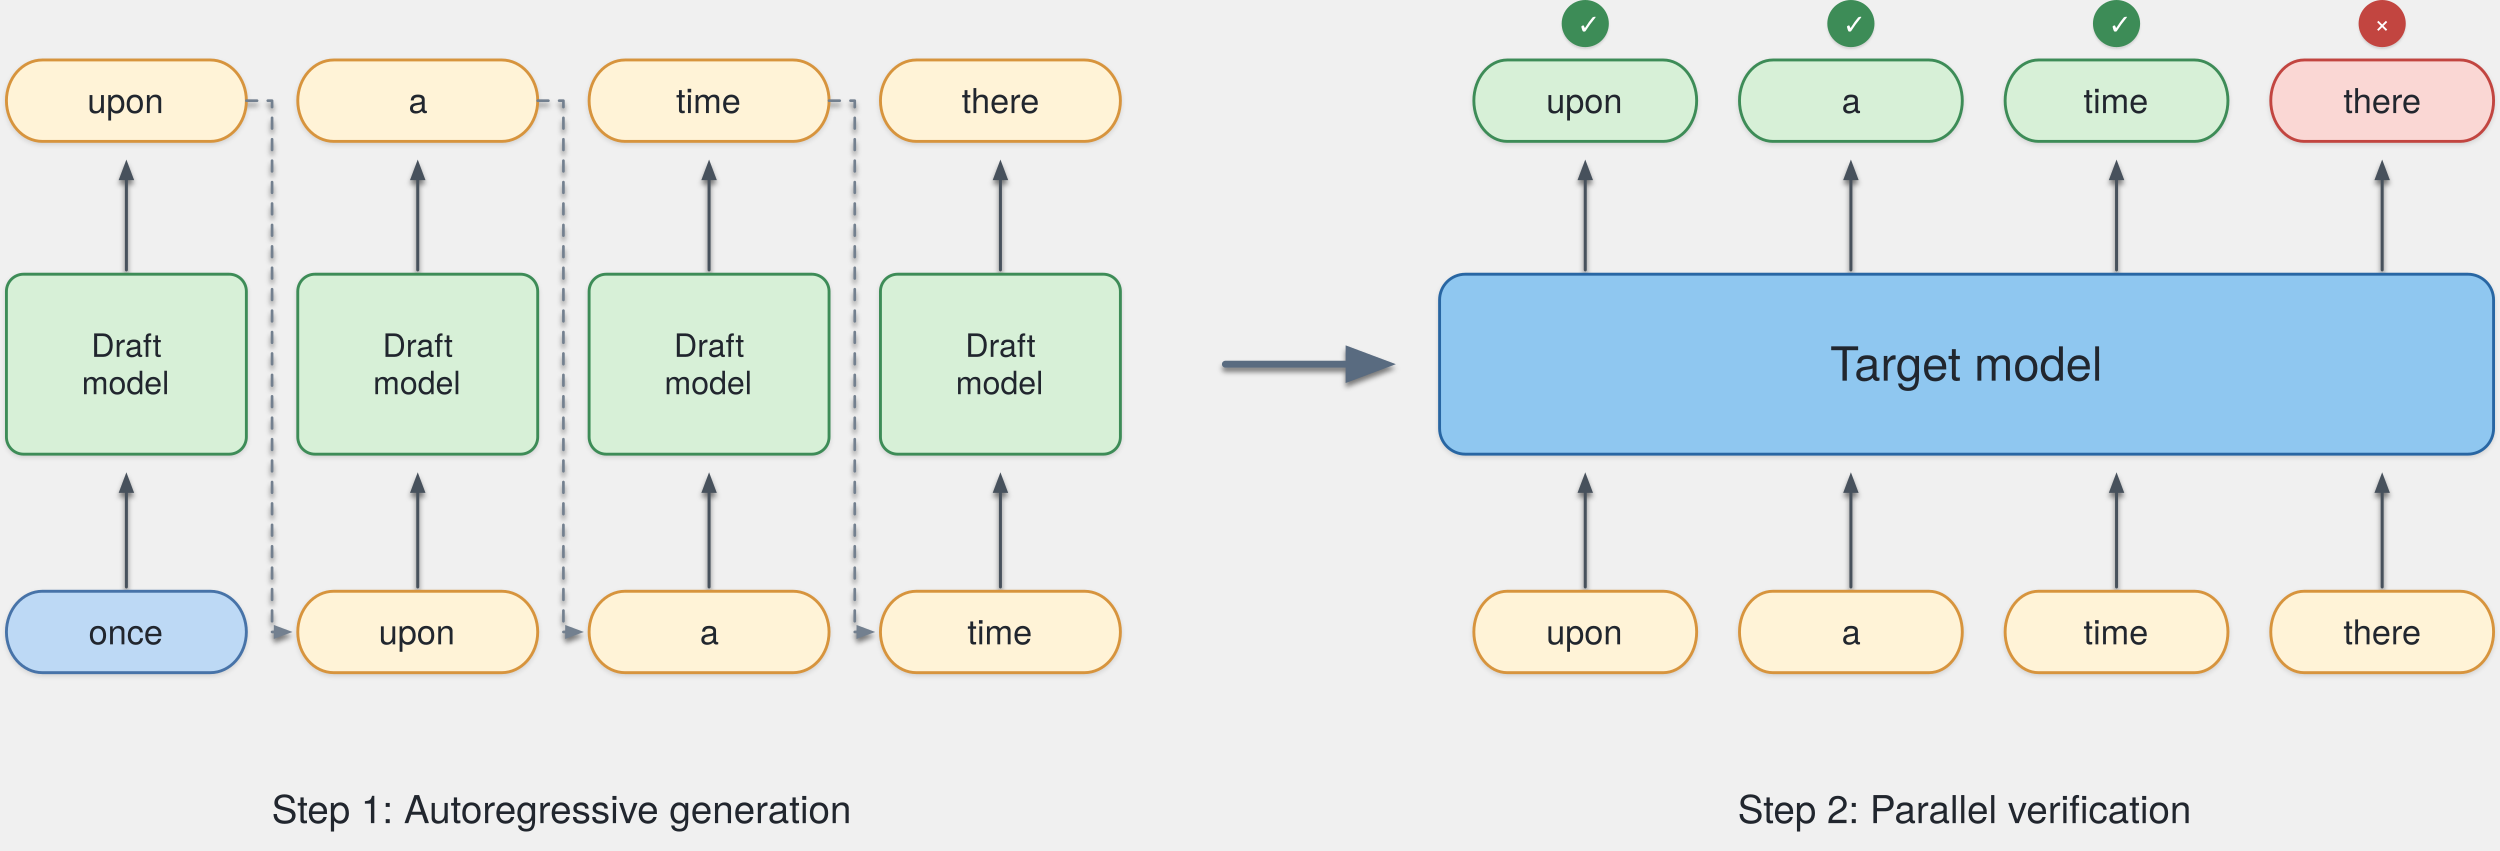
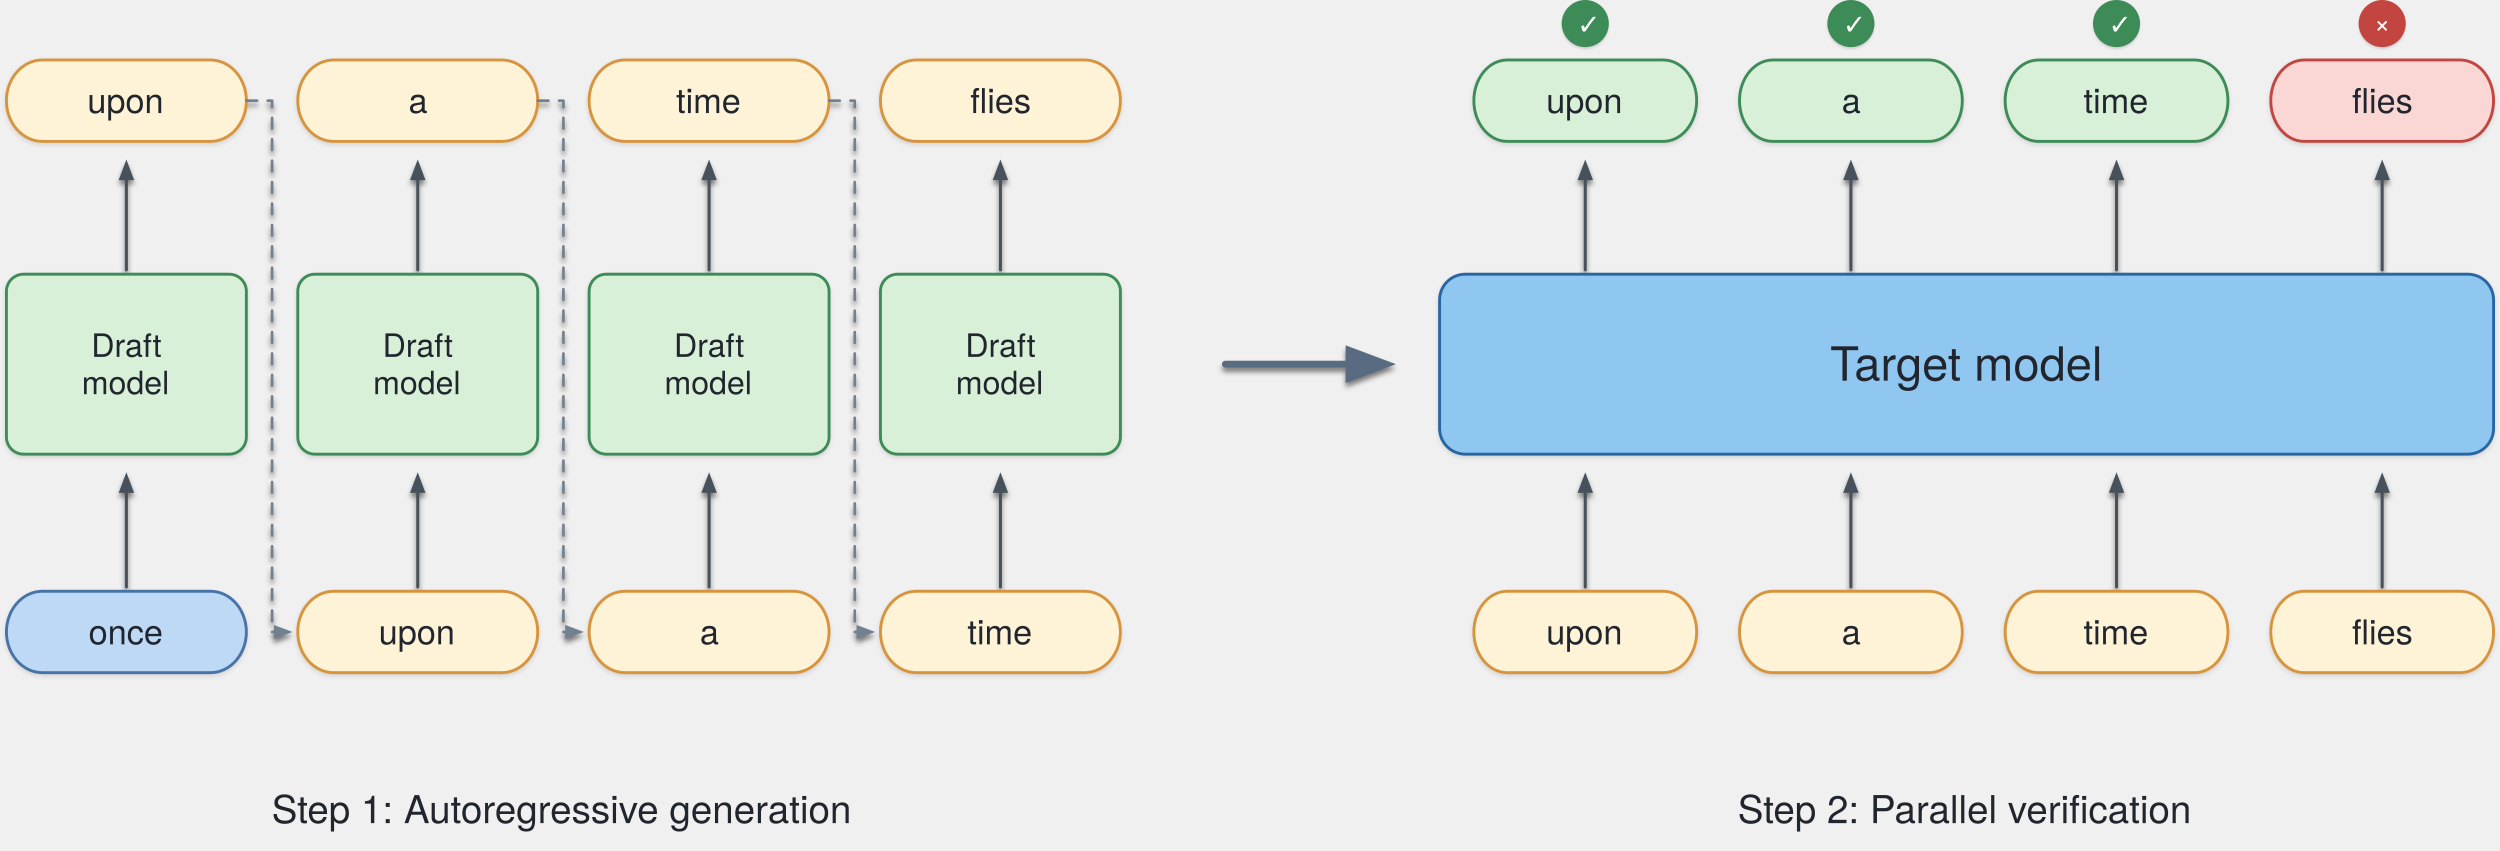
<svg xmlns="http://www.w3.org/2000/svg" version="1.1" viewBox="36 28 1167 397" width="1167" height="397">
  <defs>
    <filter id="Shadow" filterUnits="userSpaceOnUse" x="-80.7" y="-11.7">
      <feGaussianBlur in="SourceAlpha" result="blur" stdDeviation="1.308" />
      <feOffset in="blur" result="offset" dx="0" dy="2" />
      <feFlood flood-color="black" flood-opacity=".5" result="flood" />
      <feComposite in="flood" in2="offset" operator="in" />
    </filter>
    <marker orient="auto" overflow="visible" markerUnits="strokeWidth" id="FilledArrow_Marker" stroke-linejoin="miter" stroke-miterlimit="10" viewBox="-1 -4 8 8" markerWidth="8" markerHeight="8" color="#596b80">
      <g>
        <path d="M 5.4 0 L 0 -2.025 L 0 2.025 Z" fill="currentColor" stroke="currentColor" stroke-width="1" />
      </g>
    </marker>
    <filter id="Shadow_2" filterUnits="userSpaceOnUse" x="-80.7" y="-11.7">
      <feGaussianBlur in="SourceAlpha" result="blur" stdDeviation="1.308" />
      <feOffset in="blur" result="offset" dx="0" dy="2" />
      <feFlood flood-color="black" flood-opacity="0" result="flood" />
      <feComposite in="flood" in2="offset" operator="in" />
    </filter>
    <marker orient="auto" overflow="visible" markerUnits="strokeWidth" id="FilledArrow_Marker_2" stroke-linejoin="miter" stroke-miterlimit="10" viewBox="-1 -3 7 6" markerWidth="7" markerHeight="6" color="#47515c">
      <g>
        <path d="M 4.937 0 L 0 -1.851 L 0 1.851 Z" fill="currentColor" stroke="currentColor" stroke-width="1" />
      </g>
    </marker>
    <filter id="Shadow_3" filterUnits="userSpaceOnUse" x="-80.7" y="-11.7">
      <feGaussianBlur in="SourceAlpha" result="blur" stdDeviation=".654" />
      <feOffset in="blur" result="offset" dx="0" dy="1" />
      <feFlood flood-color="black" flood-opacity=".12" result="flood" />
      <feComposite in="flood" in2="offset" operator="in" />
    </filter>
    <filter id="Shadow_4" filterUnits="userSpaceOnUse" x="-80.7" y="-11.7">
      <feGaussianBlur in="SourceAlpha" result="blur" stdDeviation="1.09" />
      <feOffset in="blur" result="offset" dx="0" dy="1" />
      <feFlood flood-color="black" flood-opacity=".12" result="flood" />
      <feComposite in="flood" in2="offset" operator="in" />
    </filter>
    <marker orient="auto" overflow="visible" markerUnits="strokeWidth" id="FilledArrow_Marker_3" stroke-linejoin="miter" stroke-miterlimit="10" viewBox="-1 -3 8 6" markerWidth="8" markerHeight="6" color="#73808f">
      <g>
        <path d="M 5.04 0 L 0 -1.89 L 0 1.89 Z" fill="currentColor" stroke="currentColor" stroke-width="1" />
      </g>
    </marker>
  </defs>
  <g id="Canvas_2" stroke="none" fill-opacity="1" stroke-opacity="1" stroke-dasharray="none" fill="none">
    <g id="Canvas_2_Layer_1">
      <g id="Line_36_shadow" filter="url(#Shadow)">
        <line x1="608" y1="198" x2="665.74" y2="198" marker-end="url(#FilledArrow_Marker)" stroke="#596b80" stroke-linecap="round" stroke-linejoin="round" stroke-width="3.2" />
      </g>
      <g id="Graphic_60_shadow" filter="url(#Shadow_2)">
        <rect x="708" y="392" width="492" height="28" />
        <rect x="708" y="392" width="492" height="28" stroke="black" stroke-linecap="round" stroke-linejoin="round" stroke-width="0" />
      </g>
      <g id="Line_57_shadow" filter="url(#Shadow)">
        <line x1="1148" y1="154" x2="1148" y2="111.372" marker-end="url(#FilledArrow_Marker_2)" stroke="#47515c" stroke-linecap="round" stroke-linejoin="round" stroke-width="1.4" />
      </g>
      <g id="Line_56_shadow" filter="url(#Shadow)">
        <line x1="1148" y1="302" x2="1148" y2="257.372" marker-end="url(#FilledArrow_Marker_2)" stroke="#47515c" stroke-linecap="round" stroke-linejoin="round" stroke-width="1.4" />
      </g>
      <g id="Graphic_55_shadow" filter="url(#Shadow_3)">
        <circle cx="1148" cy="39" r="11" fill="#c24540" />
        <circle cx="1148" cy="39" r="11" stroke="black" stroke-linecap="round" stroke-linejoin="round" stroke-width="0" />
      </g>
      <g id="Graphic_54_shadow" filter="url(#Shadow_4)">
        <path d="M 1111.6 56 L 1184.4 56 C 1193.011 56 1200 64.512 1200 75 C 1200 85.488 1193.011 94 1184.4 94 L 1111.6 94 C 1102.989 94 1096 85.488 1096 75 C 1096 64.512 1102.989 56 1111.6 56 Z" fill="#fad7d4" />
        <path d="M 1111.6 56 L 1184.4 56 C 1193.011 56 1200 64.512 1200 75 C 1200 85.488 1193.011 94 1184.4 94 L 1111.6 94 C 1102.989 94 1096 85.488 1096 75 C 1096 64.512 1102.989 56 1111.6 56 Z" stroke="#c24540" stroke-linecap="round" stroke-linejoin="round" stroke-width="1.35" />
      </g>
      <g id="Graphic_53_shadow" filter="url(#Shadow_4)">
        <path d="M 1111.6 304 L 1184.4 304 C 1193.011 304 1200 312.512 1200 323 C 1200 333.488 1193.011 342 1184.4 342 L 1111.6 342 C 1102.989 342 1096 333.488 1096 323 C 1096 312.512 1102.989 304 1111.6 304 Z" fill="#fff3d7" />
        <path d="M 1111.6 304 L 1184.4 304 C 1193.011 304 1200 312.512 1200 323 C 1200 333.488 1193.011 342 1184.4 342 L 1111.6 342 C 1102.989 342 1096 333.488 1096 323 C 1096 312.512 1102.989 304 1111.6 304 Z" stroke="#d7943d" stroke-linecap="round" stroke-linejoin="round" stroke-width="1.35" />
      </g>
      <g id="Line_52_shadow" filter="url(#Shadow)">
        <line x1="1024" y1="154" x2="1024" y2="111.372" marker-end="url(#FilledArrow_Marker_2)" stroke="#47515c" stroke-linecap="round" stroke-linejoin="round" stroke-width="1.4" />
      </g>
      <g id="Line_51_shadow" filter="url(#Shadow)">
        <line x1="1024" y1="302" x2="1024" y2="257.372" marker-end="url(#FilledArrow_Marker_2)" stroke="#47515c" stroke-linecap="round" stroke-linejoin="round" stroke-width="1.4" />
      </g>
      <g id="Graphic_50_shadow" filter="url(#Shadow_3)">
        <circle cx="1024" cy="39" r="11" fill="#3d8c57" />
        <circle cx="1024" cy="39" r="11" stroke="black" stroke-linecap="round" stroke-linejoin="round" stroke-width="0" />
      </g>
      <g id="Graphic_49_shadow" filter="url(#Shadow_4)">
        <path d="M 987.6 56 L 1060.4 56 C 1069.011 56 1076 64.512 1076 75 C 1076 85.488 1069.011 94 1060.4 94 L 987.6 94 C 978.989 94 972 85.488 972 75 C 972 64.512 978.989 56 987.6 56 Z" fill="#d7f0d7" />
        <path d="M 987.6 56 L 1060.4 56 C 1069.011 56 1076 64.512 1076 75 C 1076 85.488 1069.011 94 1060.4 94 L 987.6 94 C 978.989 94 972 85.488 972 75 C 972 64.512 978.989 56 987.6 56 Z" stroke="#3d8c57" stroke-linecap="round" stroke-linejoin="round" stroke-width="1.35" />
      </g>
      <g id="Graphic_48_shadow" filter="url(#Shadow_4)">
        <path d="M 987.6 304 L 1060.4 304 C 1069.011 304 1076 312.512 1076 323 C 1076 333.488 1069.011 342 1060.4 342 L 987.6 342 C 978.989 342 972 333.488 972 323 C 972 312.512 978.989 304 987.6 304 Z" fill="#fff3d7" />
        <path d="M 987.6 304 L 1060.4 304 C 1069.011 304 1076 312.512 1076 323 C 1076 333.488 1069.011 342 1060.4 342 L 987.6 342 C 978.989 342 972 333.488 972 323 C 972 312.512 978.989 304 987.6 304 Z" stroke="#d7943d" stroke-linecap="round" stroke-linejoin="round" stroke-width="1.35" />
      </g>
      <g id="Line_47_shadow" filter="url(#Shadow)">
        <line x1="900" y1="154" x2="900" y2="111.372" marker-end="url(#FilledArrow_Marker_2)" stroke="#47515c" stroke-linecap="round" stroke-linejoin="round" stroke-width="1.4" />
      </g>
      <g id="Line_46_shadow" filter="url(#Shadow)">
        <line x1="900" y1="302" x2="900" y2="257.372" marker-end="url(#FilledArrow_Marker_2)" stroke="#47515c" stroke-linecap="round" stroke-linejoin="round" stroke-width="1.4" />
      </g>
      <g id="Graphic_45_shadow" filter="url(#Shadow_3)">
        <circle cx="900" cy="39" r="11" fill="#3d8c57" />
        <circle cx="900" cy="39" r="11" stroke="black" stroke-linecap="round" stroke-linejoin="round" stroke-width="0" />
      </g>
      <g id="Graphic_44_shadow" filter="url(#Shadow_4)">
        <path d="M 863.6 56 L 936.4 56 C 945.011 56 952 64.512 952 75 C 952 85.488 945.011 94 936.4 94 L 863.6 94 C 854.989 94 848 85.488 848 75 C 848 64.512 854.989 56 863.6 56 Z" fill="#d7f0d7" />
        <path d="M 863.6 56 L 936.4 56 C 945.011 56 952 64.512 952 75 C 952 85.488 945.011 94 936.4 94 L 863.6 94 C 854.989 94 848 85.488 848 75 C 848 64.512 854.989 56 863.6 56 Z" stroke="#3d8c57" stroke-linecap="round" stroke-linejoin="round" stroke-width="1.35" />
      </g>
      <g id="Graphic_43_shadow" filter="url(#Shadow_4)">
        <path d="M 863.6 304 L 936.4 304 C 945.011 304 952 312.512 952 323 C 952 333.488 945.011 342 936.4 342 L 863.6 342 C 854.989 342 848 333.488 848 323 C 848 312.512 854.989 304 863.6 304 Z" fill="#fff3d7" />
        <path d="M 863.6 304 L 936.4 304 C 945.011 304 952 312.512 952 323 C 952 333.488 945.011 342 936.4 342 L 863.6 342 C 854.989 342 848 333.488 848 323 C 848 312.512 854.989 304 863.6 304 Z" stroke="#d7943d" stroke-linecap="round" stroke-linejoin="round" stroke-width="1.35" />
      </g>
      <g id="Line_42_shadow" filter="url(#Shadow)">
        <line x1="776" y1="154" x2="776" y2="111.372" marker-end="url(#FilledArrow_Marker_2)" stroke="#47515c" stroke-linecap="round" stroke-linejoin="round" stroke-width="1.4" />
      </g>
      <g id="Line_41_shadow" filter="url(#Shadow)">
        <line x1="776" y1="302" x2="776" y2="257.372" marker-end="url(#FilledArrow_Marker_2)" stroke="#47515c" stroke-linecap="round" stroke-linejoin="round" stroke-width="1.4" />
      </g>
      <g id="Graphic_40_shadow" filter="url(#Shadow_3)">
        <circle cx="776" cy="39" r="11" fill="#3d8c57" />
        <circle cx="776" cy="39" r="11" stroke="black" stroke-linecap="round" stroke-linejoin="round" stroke-width="0" />
      </g>
      <g id="Graphic_39_shadow" filter="url(#Shadow_4)">
        <path d="M 739.6 56 L 812.4 56 C 821.011 56 828 64.512 828 75 C 828 85.488 821.011 94 812.4 94 L 739.6 94 C 730.989 94 724 85.488 724 75 C 724 64.512 730.989 56 739.6 56 Z" fill="#d7f0d7" />
        <path d="M 739.6 56 L 812.4 56 C 821.011 56 828 64.512 828 75 C 828 85.488 821.011 94 812.4 94 L 739.6 94 C 730.989 94 724 85.488 724 75 C 724 64.512 730.989 56 739.6 56 Z" stroke="#3d8c57" stroke-linecap="round" stroke-linejoin="round" stroke-width="1.35" />
      </g>
      <g id="Graphic_38_shadow" filter="url(#Shadow_4)">
        <path d="M 739.6 304 L 812.4 304 C 821.011 304 828 312.512 828 323 C 828 333.488 821.011 342 812.4 342 L 739.6 342 C 730.989 342 724 333.488 724 323 C 724 312.512 730.989 304 739.6 304 Z" fill="#fff3d7" />
        <path d="M 739.6 304 L 812.4 304 C 821.011 304 828 312.512 828 323 C 828 333.488 821.011 342 812.4 342 L 739.6 342 C 730.989 342 724 333.488 724 323 C 724 312.512 730.989 304 739.6 304 Z" stroke="#d7943d" stroke-linecap="round" stroke-linejoin="round" stroke-width="1.35" />
      </g>
      <g id="Graphic_37_shadow" filter="url(#Shadow_4)">
        <path d="M 720 156 L 1188 156 C 1194.627 156 1200 161.373 1200 168 L 1200 228 C 1200 234.627 1194.627 240 1188 240 L 720 240 C 713.373 240 708 234.627 708 228 L 708 168 C 708 161.373 713.373 156 720 156 Z" fill="#8fc7f0" />
        <path d="M 720 156 L 1188 156 C 1194.627 156 1200 161.373 1200 168 L 1200 228 C 1200 234.627 1194.627 240 1188 240 L 720 240 C 713.373 240 708 234.627 708 228 L 708 168 C 708 161.373 713.373 156 720 156 Z" stroke="#2866a3" stroke-linecap="round" stroke-linejoin="round" stroke-width="1.35" />
      </g>
      <g id="Graphic_66_shadow" filter="url(#Shadow_2)">
        <rect x="39" y="392" width="520" height="28" />
        <rect x="39" y="392" width="520" height="28" stroke="black" stroke-linecap="round" stroke-linejoin="round" stroke-width="0" />
      </g>
      <g id="Line_67_shadow" filter="url(#Shadow)">
        <line x1="503" y1="154" x2="503" y2="111.372" marker-end="url(#FilledArrow_Marker_2)" stroke="#47515c" stroke-linecap="round" stroke-linejoin="round" stroke-width="1.4" />
      </g>
      <g id="Line_68_shadow" filter="url(#Shadow)">
        <line x1="503" y1="302" x2="503" y2="257.372" marker-end="url(#FilledArrow_Marker_2)" stroke="#47515c" stroke-linecap="round" stroke-linejoin="round" stroke-width="1.4" />
      </g>
      <g id="Graphic_69_shadow" filter="url(#Shadow_4)">
        <path d="M 463.8 304 L 542.2 304 C 551.474 304 559 312.512 559 323 C 559 333.488 551.474 342 542.2 342 L 463.8 342 C 454.526 342 447 333.488 447 323 C 447 312.512 454.526 304 463.8 304 Z" fill="#fff3d7" />
        <path d="M 463.8 304 L 542.2 304 C 551.474 304 559 312.512 559 323 C 559 333.488 551.474 342 542.2 342 L 463.8 342 C 454.526 342 447 333.488 447 323 C 447 312.512 454.526 304 463.8 304 Z" stroke="#d7943d" stroke-linecap="round" stroke-linejoin="round" stroke-width="1.35" />
      </g>
      <g id="Graphic_70_shadow" filter="url(#Shadow_4)">
        <path d="M 455 156 L 551 156 C 555.418 156 559 159.582 559 164 L 559 232 C 559 236.418 555.418 240 551 240 L 455 240 C 450.582 240 447 236.418 447 232 L 447 164 C 447 159.582 450.582 156 455 156 Z" fill="#d7f0d7" />
        <path d="M 455 156 L 551 156 C 555.418 156 559 159.582 559 164 L 559 232 C 559 236.418 555.418 240 551 240 L 455 240 C 450.582 240 447 236.418 447 232 L 447 164 C 447 159.582 450.582 156 455 156 Z" stroke="#3d8c57" stroke-linecap="round" stroke-linejoin="round" stroke-width="1.35" />
      </g>
      <g id="Graphic_71_shadow" filter="url(#Shadow_4)">
        <path d="M 463.8 56 L 542.2 56 C 551.474 56 559 64.512 559 75 C 559 85.488 551.474 94 542.2 94 L 463.8 94 C 454.526 94 447 85.488 447 75 C 447 64.512 454.526 56 463.8 56 Z" fill="#fff3d7" />
        <path d="M 463.8 56 L 542.2 56 C 551.474 56 559 64.512 559 75 C 559 85.488 551.474 94 542.2 94 L 463.8 94 C 454.526 94 447 85.488 447 75 C 447 64.512 454.526 56 463.8 56 Z" stroke="#d7943d" stroke-linecap="round" stroke-linejoin="round" stroke-width="1.35" />
      </g>
      <g id="Line_72_shadow" filter="url(#Shadow)">
        <path d="M 423 75 L 435 75 L 435 323 L 436.45 323" marker-end="url(#FilledArrow_Marker_3)" stroke="#73808f" stroke-linecap="round" stroke-linejoin="round" stroke-dasharray="5.0,5.0" stroke-width="1.25" />
      </g>
      <g id="Line_73_shadow" filter="url(#Shadow)">
        <line x1="367" y1="154" x2="367" y2="111.372" marker-end="url(#FilledArrow_Marker_2)" stroke="#47515c" stroke-linecap="round" stroke-linejoin="round" stroke-width="1.4" />
      </g>
      <g id="Line_74_shadow" filter="url(#Shadow)">
        <line x1="367" y1="302" x2="367" y2="257.372" marker-end="url(#FilledArrow_Marker_2)" stroke="#47515c" stroke-linecap="round" stroke-linejoin="round" stroke-width="1.4" />
      </g>
      <g id="Graphic_75_shadow" filter="url(#Shadow_4)">
        <path d="M 327.8 304 L 406.2 304 C 415.474 304 423 312.512 423 323 C 423 333.488 415.474 342 406.2 342 L 327.8 342 C 318.526 342 311 333.488 311 323 C 311 312.512 318.526 304 327.8 304 Z" fill="#fff3d7" />
        <path d="M 327.8 304 L 406.2 304 C 415.474 304 423 312.512 423 323 C 423 333.488 415.474 342 406.2 342 L 327.8 342 C 318.526 342 311 333.488 311 323 C 311 312.512 318.526 304 327.8 304 Z" stroke="#d7943d" stroke-linecap="round" stroke-linejoin="round" stroke-width="1.35" />
      </g>
      <g id="Graphic_76_shadow" filter="url(#Shadow_4)">
        <path d="M 319 156 L 415 156 C 419.418 156 423 159.582 423 164 L 423 232 C 423 236.418 419.418 240 415 240 L 319 240 C 314.582 240 311 236.418 311 232 L 311 164 C 311 159.582 314.582 156 319 156 Z" fill="#d7f0d7" />
        <path d="M 319 156 L 415 156 C 419.418 156 423 159.582 423 164 L 423 232 C 423 236.418 419.418 240 415 240 L 319 240 C 314.582 240 311 236.418 311 232 L 311 164 C 311 159.582 314.582 156 319 156 Z" stroke="#3d8c57" stroke-linecap="round" stroke-linejoin="round" stroke-width="1.35" />
      </g>
      <g id="Graphic_77_shadow" filter="url(#Shadow_4)">
        <path d="M 327.8 56 L 406.2 56 C 415.474 56 423 64.512 423 75 C 423 85.488 415.474 94 406.2 94 L 327.8 94 C 318.526 94 311 85.488 311 75 C 311 64.512 318.526 56 327.8 56 Z" fill="#fff3d7" />
        <path d="M 327.8 56 L 406.2 56 C 415.474 56 423 64.512 423 75 C 423 85.488 415.474 94 406.2 94 L 327.8 94 C 318.526 94 311 85.488 311 75 C 311 64.512 318.526 56 327.8 56 Z" stroke="#d7943d" stroke-linecap="round" stroke-linejoin="round" stroke-width="1.35" />
      </g>
      <g id="Line_78_shadow" filter="url(#Shadow)">
        <path d="M 287 75 L 299 75 L 299 323 L 300.45 323" marker-end="url(#FilledArrow_Marker_3)" stroke="#73808f" stroke-linecap="round" stroke-linejoin="round" stroke-dasharray="5.0,5.0" stroke-width="1.25" />
      </g>
      <g id="Line_79_shadow" filter="url(#Shadow)">
        <line x1="231" y1="154" x2="231" y2="111.372" marker-end="url(#FilledArrow_Marker_2)" stroke="#47515c" stroke-linecap="round" stroke-linejoin="round" stroke-width="1.4" />
      </g>
      <g id="Line_80_shadow" filter="url(#Shadow)">
        <line x1="231" y1="302" x2="231" y2="257.372" marker-end="url(#FilledArrow_Marker_2)" stroke="#47515c" stroke-linecap="round" stroke-linejoin="round" stroke-width="1.4" />
      </g>
      <g id="Graphic_81_shadow" filter="url(#Shadow_4)">
        <path d="M 191.8 304 L 270.2 304 C 279.474 304 287 312.512 287 323 C 287 333.488 279.474 342 270.2 342 L 191.8 342 C 182.526 342 175 333.488 175 323 C 175 312.512 182.526 304 191.8 304 Z" fill="#fff3d7" />
        <path d="M 191.8 304 L 270.2 304 C 279.474 304 287 312.512 287 323 C 287 333.488 279.474 342 270.2 342 L 191.8 342 C 182.526 342 175 333.488 175 323 C 175 312.512 182.526 304 191.8 304 Z" stroke="#d7943d" stroke-linecap="round" stroke-linejoin="round" stroke-width="1.35" />
      </g>
      <g id="Graphic_82_shadow" filter="url(#Shadow_4)">
        <path d="M 183 156 L 279 156 C 283.418 156 287 159.582 287 164 L 287 232 C 287 236.418 283.418 240 279 240 L 183 240 C 178.582 240 175 236.418 175 232 L 175 164 C 175 159.582 178.582 156 183 156 Z" fill="#d7f0d7" />
        <path d="M 183 156 L 279 156 C 283.418 156 287 159.582 287 164 L 287 232 C 287 236.418 283.418 240 279 240 L 183 240 C 178.582 240 175 236.418 175 232 L 175 164 C 175 159.582 178.582 156 183 156 Z" stroke="#3d8c57" stroke-linecap="round" stroke-linejoin="round" stroke-width="1.35" />
      </g>
      <g id="Graphic_83_shadow" filter="url(#Shadow_4)">
        <path d="M 191.8 56 L 270.2 56 C 279.474 56 287 64.512 287 75 C 287 85.488 279.474 94 270.2 94 L 191.8 94 C 182.526 94 175 85.488 175 75 C 175 64.512 182.526 56 191.8 56 Z" fill="#fff3d7" />
        <path d="M 191.8 56 L 270.2 56 C 279.474 56 287 64.512 287 75 C 287 85.488 279.474 94 270.2 94 L 191.8 94 C 182.526 94 175 85.488 175 75 C 175 64.512 182.526 56 191.8 56 Z" stroke="#d7943d" stroke-linecap="round" stroke-linejoin="round" stroke-width="1.35" />
      </g>
      <g id="Line_84_shadow" filter="url(#Shadow)">
        <path d="M 151 75 L 163 75 L 163 323 L 164.45 323" marker-end="url(#FilledArrow_Marker_3)" stroke="#73808f" stroke-linecap="round" stroke-linejoin="round" stroke-dasharray="5.0,5.0" stroke-width="1.25" />
      </g>
      <g id="Line_85_shadow" filter="url(#Shadow)">
        <line x1="95" y1="154" x2="95" y2="111.372" marker-end="url(#FilledArrow_Marker_2)" stroke="#47515c" stroke-linecap="round" stroke-linejoin="round" stroke-width="1.4" />
      </g>
      <g id="Line_86_shadow" filter="url(#Shadow)">
        <line x1="95" y1="302" x2="95" y2="257.372" marker-end="url(#FilledArrow_Marker_2)" stroke="#47515c" stroke-linecap="round" stroke-linejoin="round" stroke-width="1.4" />
      </g>
      <g id="Graphic_87_shadow" filter="url(#Shadow_4)">
        <path d="M 55.8 304 L 134.2 304 C 143.474 304 151 312.512 151 323 C 151 333.488 143.474 342 134.2 342 L 55.8 342 C 46.526 342 39 333.488 39 323 C 39 312.512 46.526 304 55.8 304 Z" fill="#bdd9f5" />
        <path d="M 55.8 304 L 134.2 304 C 143.474 304 151 312.512 151 323 C 151 333.488 143.474 342 134.2 342 L 55.8 342 C 46.526 342 39 333.488 39 323 C 39 312.512 46.526 304 55.8 304 Z" stroke="#4773a8" stroke-linecap="round" stroke-linejoin="round" stroke-width="1.35" />
      </g>
      <g id="Graphic_88_shadow" filter="url(#Shadow_4)">
        <path d="M 47 156 L 143 156 C 147.418 156 151 159.582 151 164 L 151 232 C 151 236.418 147.418 240 143 240 L 47 240 C 42.582 240 39 236.418 39 232 L 39 164 C 39 159.582 42.582 156 47 156 Z" fill="#d7f0d7" />
        <path d="M 47 156 L 143 156 C 147.418 156 151 159.582 151 164 L 151 232 C 151 236.418 147.418 240 143 240 L 47 240 C 42.582 240 39 236.418 39 232 L 39 164 C 39 159.582 42.582 156 47 156 Z" stroke="#3d8c57" stroke-linecap="round" stroke-linejoin="round" stroke-width="1.35" />
      </g>
      <g id="Graphic_89_shadow" filter="url(#Shadow_4)">
        <path d="M 55.8 56 L 134.2 56 C 143.474 56 151 64.512 151 75 C 151 85.488 143.474 94 134.2 94 L 55.8 94 C 46.526 94 39 85.488 39 75 C 39 64.512 46.526 56 55.8 56 Z" fill="#fff3d7" />
        <path d="M 55.8 56 L 134.2 56 C 143.474 56 151 64.512 151 75 C 151 85.488 143.474 94 134.2 94 L 55.8 94 C 46.526 94 39 85.488 39 75 C 39 64.512 46.526 56 55.8 56 Z" stroke="#d7943d" stroke-linecap="round" stroke-linejoin="round" stroke-width="1.35" />
      </g>
      <g id="Line_36">
        <line x1="608" y1="198" x2="665.74" y2="198" marker-end="url(#FilledArrow_Marker)" stroke="#596b80" stroke-linecap="round" stroke-linejoin="round" stroke-width="3.2" />
      </g>
      <g id="Group_63">
        <g id="Graphic_37">
          <path d="M 720 156 L 1188 156 C 1194.627 156 1200 161.373 1200 168 L 1200 228 C 1200 234.627 1194.627 240 1188 240 L 720 240 C 713.373 240 708 234.627 708 228 L 708 168 C 708 161.373 713.373 156 720 156 Z" fill="#8fc7f0" />
          <path d="M 720 156 L 1188 156 C 1194.627 156 1200 161.373 1200 168 L 1200 228 C 1200 234.627 1194.627 240 1188 240 L 720 240 C 713.373 240 708 234.627 708 228 L 708 168 C 708 161.373 713.373 156 720 156 Z" stroke="#2866a3" stroke-linecap="round" stroke-linejoin="round" stroke-width="1.35" />
          <text transform="translate(712 184.692)" fill="#21262e">
            <tspan font-family="Helvetica Neue" font-size="22" fill="#21262e" x="178.332" y="21" xml:space="preserve">Target model</tspan>
          </text>
        </g>
        <g id="Graphic_38">
          <path d="M 739.6 304 L 812.4 304 C 821.011 304 828 312.512 828 323 C 828 333.488 821.011 342 812.4 342 L 739.6 342 C 730.989 342 724 333.488 724 323 C 724 312.512 730.989 304 739.6 304 Z" fill="#fff3d7" />
          <path d="M 739.6 304 L 812.4 304 C 821.011 304 828 312.512 828 323 C 828 333.488 821.011 342 812.4 342 L 739.6 342 C 730.989 342 724 333.488 724 323 C 724 312.512 730.989 304 739.6 304 Z" stroke="#d7943d" stroke-linecap="round" stroke-linejoin="round" stroke-width="1.35" />
          <text transform="translate(738.4 313.776)" fill="#21262e">
            <tspan font-family="Helvetica Neue" font-size="16" fill="#21262e" x="19.368" y="15" xml:space="preserve">upon</tspan>
          </text>
        </g>
        <g id="Graphic_39">
          <path d="M 739.6 56 L 812.4 56 C 821.011 56 828 64.512 828 75 C 828 85.488 821.011 94 812.4 94 L 739.6 94 C 730.989 94 724 85.488 724 75 C 724 64.512 730.989 56 739.6 56 Z" fill="#d7f0d7" />
          <path d="M 739.6 56 L 812.4 56 C 821.011 56 828 64.512 828 75 C 828 85.488 821.011 94 812.4 94 L 739.6 94 C 730.989 94 724 85.488 724 75 C 724 64.512 730.989 56 739.6 56 Z" stroke="#3d8c57" stroke-linecap="round" stroke-linejoin="round" stroke-width="1.35" />
          <text transform="translate(738.4 65.776)" fill="#21262e">
            <tspan font-family="Helvetica Neue" font-size="16" fill="#21262e" x="19.368" y="15" xml:space="preserve">upon</tspan>
          </text>
        </g>
        <g id="Graphic_40">
          <circle cx="776" cy="39" r="11" fill="#3d8c57" />
          <circle cx="776" cy="39" r="11" stroke="black" stroke-linecap="round" stroke-linejoin="round" stroke-width="0" />
          <text transform="translate(772.2 31)" fill="white">
            <tspan font-family="Lucida Grande" font-size="13" fill="white" x="0" y="13" xml:space="preserve">✓</tspan>
          </text>
        </g>
        <g id="Line_41">
          <line x1="776" y1="302" x2="776" y2="257.372" marker-end="url(#FilledArrow_Marker_2)" stroke="#47515c" stroke-linecap="round" stroke-linejoin="round" stroke-width="1.4" />
        </g>
        <g id="Line_42">
          <line x1="776" y1="154" x2="776" y2="111.372" marker-end="url(#FilledArrow_Marker_2)" stroke="#47515c" stroke-linecap="round" stroke-linejoin="round" stroke-width="1.4" />
        </g>
        <g id="Graphic_43">
          <path d="M 863.6 304 L 936.4 304 C 945.011 304 952 312.512 952 323 C 952 333.488 945.011 342 936.4 342 L 863.6 342 C 854.989 342 848 333.488 848 323 C 848 312.512 854.989 304 863.6 304 Z" fill="#fff3d7" />
          <path d="M 863.6 304 L 936.4 304 C 945.011 304 952 312.512 952 323 C 952 333.488 945.011 342 936.4 342 L 863.6 342 C 854.989 342 848 333.488 848 323 C 848 312.512 854.989 304 863.6 304 Z" stroke="#d7943d" stroke-linecap="round" stroke-linejoin="round" stroke-width="1.35" />
          <text transform="translate(862.4 313.776)" fill="#21262e">
            <tspan font-family="Helvetica Neue" font-size="16" fill="#21262e" x="33.304" y="15" xml:space="preserve">a</tspan>
          </text>
        </g>
        <g id="Graphic_44">
          <path d="M 863.6 56 L 936.4 56 C 945.011 56 952 64.512 952 75 C 952 85.488 945.011 94 936.4 94 L 863.6 94 C 854.989 94 848 85.488 848 75 C 848 64.512 854.989 56 863.6 56 Z" fill="#d7f0d7" />
          <path d="M 863.6 56 L 936.4 56 C 945.011 56 952 64.512 952 75 C 952 85.488 945.011 94 936.4 94 L 863.6 94 C 854.989 94 848 85.488 848 75 C 848 64.512 854.989 56 863.6 56 Z" stroke="#3d8c57" stroke-linecap="round" stroke-linejoin="round" stroke-width="1.35" />
          <text transform="translate(862.4 65.776)" fill="#21262e">
            <tspan font-family="Helvetica Neue" font-size="16" fill="#21262e" x="33.304" y="15" xml:space="preserve">a</tspan>
          </text>
        </g>
        <g id="Graphic_45">
          <circle cx="900" cy="39" r="11" fill="#3d8c57" />
          <circle cx="900" cy="39" r="11" stroke="black" stroke-linecap="round" stroke-linejoin="round" stroke-width="0" />
          <text transform="translate(896.2 31)" fill="white">
            <tspan font-family="Lucida Grande" font-size="13" fill="white" x="0" y="13" xml:space="preserve">✓</tspan>
          </text>
        </g>
        <g id="Line_46">
          <line x1="900" y1="302" x2="900" y2="257.372" marker-end="url(#FilledArrow_Marker_2)" stroke="#47515c" stroke-linecap="round" stroke-linejoin="round" stroke-width="1.4" />
        </g>
        <g id="Line_47">
          <line x1="900" y1="154" x2="900" y2="111.372" marker-end="url(#FilledArrow_Marker_2)" stroke="#47515c" stroke-linecap="round" stroke-linejoin="round" stroke-width="1.4" />
        </g>
        <g id="Graphic_48">
          <path d="M 987.6 304 L 1060.4 304 C 1069.011 304 1076 312.512 1076 323 C 1076 333.488 1069.011 342 1060.4 342 L 987.6 342 C 978.989 342 972 333.488 972 323 C 972 312.512 978.989 304 987.6 304 Z" fill="#fff3d7" />
          <path d="M 987.6 304 L 1060.4 304 C 1069.011 304 1076 312.512 1076 323 C 1076 333.488 1069.011 342 1060.4 342 L 987.6 342 C 978.989 342 972 333.488 972 323 C 972 312.512 978.989 304 987.6 304 Z" stroke="#d7943d" stroke-linecap="round" stroke-linejoin="round" stroke-width="1.35" />
          <text transform="translate(986.4 313.776)" fill="#21262e">
            <tspan font-family="Helvetica Neue" font-size="16" fill="#21262e" x="22.184" y="15" xml:space="preserve">time</tspan>
          </text>
        </g>
        <g id="Graphic_49">
          <path d="M 987.6 56 L 1060.4 56 C 1069.011 56 1076 64.512 1076 75 C 1076 85.488 1069.011 94 1060.4 94 L 987.6 94 C 978.989 94 972 85.488 972 75 C 972 64.512 978.989 56 987.6 56 Z" fill="#d7f0d7" />
          <path d="M 987.6 56 L 1060.4 56 C 1069.011 56 1076 64.512 1076 75 C 1076 85.488 1069.011 94 1060.4 94 L 987.6 94 C 978.989 94 972 85.488 972 75 C 972 64.512 978.989 56 987.6 56 Z" stroke="#3d8c57" stroke-linecap="round" stroke-linejoin="round" stroke-width="1.35" />
          <text transform="translate(986.4 65.776)" fill="#21262e">
            <tspan font-family="Helvetica Neue" font-size="16" fill="#21262e" x="22.184" y="15" xml:space="preserve">time</tspan>
          </text>
        </g>
        <g id="Graphic_50">
          <circle cx="1024" cy="39" r="11" fill="#3d8c57" />
          <circle cx="1024" cy="39" r="11" stroke="black" stroke-linecap="round" stroke-linejoin="round" stroke-width="0" />
          <text transform="translate(1020.2 31)" fill="white">
            <tspan font-family="Lucida Grande" font-size="13" fill="white" x="0" y="13" xml:space="preserve">✓</tspan>
          </text>
        </g>
        <g id="Line_51">
          <line x1="1024" y1="302" x2="1024" y2="257.372" marker-end="url(#FilledArrow_Marker_2)" stroke="#47515c" stroke-linecap="round" stroke-linejoin="round" stroke-width="1.4" />
        </g>
        <g id="Line_52">
          <line x1="1024" y1="154" x2="1024" y2="111.372" marker-end="url(#FilledArrow_Marker_2)" stroke="#47515c" stroke-linecap="round" stroke-linejoin="round" stroke-width="1.4" />
        </g>
        <g id="Graphic_53">
          <path d="M 1111.6 304 L 1184.4 304 C 1193.011 304 1200 312.512 1200 323 C 1200 333.488 1193.011 342 1184.4 342 L 1111.6 342 C 1102.989 342 1096 333.488 1096 323 C 1096 312.512 1102.989 304 1111.6 304 Z" fill="#fff3d7" />
          <path d="M 1111.6 304 L 1184.4 304 C 1193.011 304 1200 312.512 1200 323 C 1200 333.488 1193.011 342 1184.4 342 L 1111.6 342 C 1102.989 342 1096 333.488 1096 323 C 1096 312.512 1102.989 304 1111.6 304 Z" stroke="#d7943d" stroke-linecap="round" stroke-linejoin="round" stroke-width="1.35" />
          <text transform="translate(1110.4 313.776)" fill="#21262e">
-             <tspan font-family="Helvetica Neue" font-size="16" fill="#21262e" x="19.52" y="15" xml:space="preserve">there</tspan>
+             <tspan font-family="Helvetica Neue" font-size="16" fill="#21262e" x="23.52" y="15" xml:space="preserve">flies</tspan>
          </text>
        </g>
        <g id="Graphic_54">
          <path d="M 1111.6 56 L 1184.4 56 C 1193.011 56 1200 64.512 1200 75 C 1200 85.488 1193.011 94 1184.4 94 L 1111.6 94 C 1102.989 94 1096 85.488 1096 75 C 1096 64.512 1102.989 56 1111.6 56 Z" fill="#fad7d4" />
          <path d="M 1111.6 56 L 1184.4 56 C 1193.011 56 1200 64.512 1200 75 C 1200 85.488 1193.011 94 1184.4 94 L 1111.6 94 C 1102.989 94 1096 85.488 1096 75 C 1096 64.512 1102.989 56 1111.6 56 Z" stroke="#c24540" stroke-linecap="round" stroke-linejoin="round" stroke-width="1.35" />
          <text transform="translate(1110.4 65.776)" fill="#21262e">
-             <tspan font-family="Helvetica Neue" font-size="16" fill="#21262e" x="19.52" y="15" xml:space="preserve">there</tspan>
+             <tspan font-family="Helvetica Neue" font-size="16" fill="#21262e" x="23.52" y="15" xml:space="preserve">flies</tspan>
          </text>
        </g>
        <g id="Graphic_55">
          <circle cx="1148" cy="39" r="11" fill="#c24540" />
          <circle cx="1148" cy="39" r="11" stroke="black" stroke-linecap="round" stroke-linejoin="round" stroke-width="0" />
          <text transform="translate(1144.2 31.318)" fill="white">
            <tspan font-family="Helvetica Neue" font-size="13" fill="white" x="0" y="12" xml:space="preserve">×</tspan>
          </text>
        </g>
        <g id="Line_56">
          <line x1="1148" y1="302" x2="1148" y2="257.372" marker-end="url(#FilledArrow_Marker_2)" stroke="#47515c" stroke-linecap="round" stroke-linejoin="round" stroke-width="1.4" />
        </g>
        <g id="Line_57">
          <line x1="1148" y1="154" x2="1148" y2="111.372" marker-end="url(#FilledArrow_Marker_2)" stroke="#47515c" stroke-linecap="round" stroke-linejoin="round" stroke-width="1.4" />
        </g>
        <g id="Graphic_60">
          <rect x="708" y="392" width="492" height="28" stroke="black" stroke-linecap="round" stroke-linejoin="round" stroke-width="0" />
          <text transform="translate(713 395.248)" fill="#21262e">
            <tspan font-family="Helvetica Neue" font-size="18" fill="#21262e" x="134.17" y="17" xml:space="preserve">Step 2: Parallel verification</tspan>
          </text>
        </g>
      </g>
      <g id="Group_64">
        <g id="Graphic_89">
          <path d="M 55.8 56 L 134.2 56 C 143.474 56 151 64.512 151 75 C 151 85.488 143.474 94 134.2 94 L 55.8 94 C 46.526 94 39 85.488 39 75 C 39 64.512 46.526 56 55.8 56 Z" fill="#fff3d7" />
          <path d="M 55.8 56 L 134.2 56 C 143.474 56 151 64.512 151 75 C 151 85.488 143.474 94 134.2 94 L 55.8 94 C 46.526 94 39 85.488 39 75 C 39 64.512 46.526 56 55.8 56 Z" stroke="#d7943d" stroke-linecap="round" stroke-linejoin="round" stroke-width="1.35" />
          <text transform="translate(54.2 65.776)" fill="#21262e">
            <tspan font-family="Helvetica Neue" font-size="16" fill="#21262e" x="22.568" y="15" xml:space="preserve">upon</tspan>
          </text>
        </g>
        <g id="Graphic_88">
          <path d="M 47 156 L 143 156 C 147.418 156 151 159.582 151 164 L 151 232 C 151 236.418 147.418 240 143 240 L 47 240 C 42.582 240 39 236.418 39 232 L 39 164 C 39 159.582 42.582 156 47 156 Z" fill="#d7f0d7" />
          <path d="M 47 156 L 143 156 C 147.418 156 151 159.582 151 164 L 151 232 C 151 236.418 147.418 240 143 240 L 47 240 C 42.582 240 39 236.418 39 232 L 39 164 C 39 159.582 42.582 156 47 156 Z" stroke="#3d8c57" stroke-linecap="round" stroke-linejoin="round" stroke-width="1.35" />
          <text transform="translate(43 180.58)" fill="#21262e">
            <tspan font-family="Helvetica Neue" font-size="15" fill="#21262e" x="35.612" y="14" xml:space="preserve">Draft</tspan>
            <tspan font-family="Helvetica Neue" font-size="15" fill="#21262e" x="31.157" y="31.42" xml:space="preserve">model</tspan>
          </text>
        </g>
        <g id="Graphic_87">
          <path d="M 55.8 304 L 134.2 304 C 143.474 304 151 312.512 151 323 C 151 333.488 143.474 342 134.2 342 L 55.8 342 C 46.526 342 39 333.488 39 323 C 39 312.512 46.526 304 55.8 304 Z" fill="#bdd9f5" />
          <path d="M 55.8 304 L 134.2 304 C 143.474 304 151 312.512 151 323 C 151 333.488 143.474 342 134.2 342 L 55.8 342 C 46.526 342 39 333.488 39 323 C 39 312.512 46.526 304 55.8 304 Z" stroke="#4773a8" stroke-linecap="round" stroke-linejoin="round" stroke-width="1.35" />
          <text transform="translate(54.2 313.776)" fill="#21262e">
            <tspan font-family="Helvetica Neue" font-size="16" fill="#21262e" x="23.168" y="15" xml:space="preserve">once</tspan>
          </text>
        </g>
        <g id="Line_86">
          <line x1="95" y1="302" x2="95" y2="257.372" marker-end="url(#FilledArrow_Marker_2)" stroke="#47515c" stroke-linecap="round" stroke-linejoin="round" stroke-width="1.4" />
        </g>
        <g id="Line_85">
          <line x1="95" y1="154" x2="95" y2="111.372" marker-end="url(#FilledArrow_Marker_2)" stroke="#47515c" stroke-linecap="round" stroke-linejoin="round" stroke-width="1.4" />
        </g>
        <g id="Line_84">
          <path d="M 151 75 L 163 75 L 163 323 L 164.45 323" marker-end="url(#FilledArrow_Marker_3)" stroke="#73808f" stroke-linecap="round" stroke-linejoin="round" stroke-dasharray="5.0,5.0" stroke-width="1.25" />
        </g>
        <g id="Graphic_83">
          <path d="M 191.8 56 L 270.2 56 C 279.474 56 287 64.512 287 75 C 287 85.488 279.474 94 270.2 94 L 191.8 94 C 182.526 94 175 85.488 175 75 C 175 64.512 182.526 56 191.8 56 Z" fill="#fff3d7" />
          <path d="M 191.8 56 L 270.2 56 C 279.474 56 287 64.512 287 75 C 287 85.488 279.474 94 270.2 94 L 191.8 94 C 182.526 94 175 85.488 175 75 C 175 64.512 182.526 56 191.8 56 Z" stroke="#d7943d" stroke-linecap="round" stroke-linejoin="round" stroke-width="1.35" />
          <text transform="translate(190.2 65.776)" fill="#21262e">
            <tspan font-family="Helvetica Neue" font-size="16" fill="#21262e" x="36.504" y="15" xml:space="preserve">a</tspan>
          </text>
        </g>
        <g id="Graphic_82">
          <path d="M 183 156 L 279 156 C 283.418 156 287 159.582 287 164 L 287 232 C 287 236.418 283.418 240 279 240 L 183 240 C 178.582 240 175 236.418 175 232 L 175 164 C 175 159.582 178.582 156 183 156 Z" fill="#d7f0d7" />
          <path d="M 183 156 L 279 156 C 283.418 156 287 159.582 287 164 L 287 232 C 287 236.418 283.418 240 279 240 L 183 240 C 178.582 240 175 236.418 175 232 L 175 164 C 175 159.582 178.582 156 183 156 Z" stroke="#3d8c57" stroke-linecap="round" stroke-linejoin="round" stroke-width="1.35" />
          <text transform="translate(179 180.58)" fill="#21262e">
            <tspan font-family="Helvetica Neue" font-size="15" fill="#21262e" x="35.612" y="14" xml:space="preserve">Draft</tspan>
            <tspan font-family="Helvetica Neue" font-size="15" fill="#21262e" x="31.157" y="31.42" xml:space="preserve">model</tspan>
          </text>
        </g>
        <g id="Graphic_81">
          <path d="M 191.8 304 L 270.2 304 C 279.474 304 287 312.512 287 323 C 287 333.488 279.474 342 270.2 342 L 191.8 342 C 182.526 342 175 333.488 175 323 C 175 312.512 182.526 304 191.8 304 Z" fill="#fff3d7" />
          <path d="M 191.8 304 L 270.2 304 C 279.474 304 287 312.512 287 323 C 287 333.488 279.474 342 270.2 342 L 191.8 342 C 182.526 342 175 333.488 175 323 C 175 312.512 182.526 304 191.8 304 Z" stroke="#d7943d" stroke-linecap="round" stroke-linejoin="round" stroke-width="1.35" />
          <text transform="translate(190.2 313.776)" fill="#21262e">
            <tspan font-family="Helvetica Neue" font-size="16" fill="#21262e" x="22.568" y="15" xml:space="preserve">upon</tspan>
          </text>
        </g>
        <g id="Line_80">
          <line x1="231" y1="302" x2="231" y2="257.372" marker-end="url(#FilledArrow_Marker_2)" stroke="#47515c" stroke-linecap="round" stroke-linejoin="round" stroke-width="1.4" />
        </g>
        <g id="Line_79">
          <line x1="231" y1="154" x2="231" y2="111.372" marker-end="url(#FilledArrow_Marker_2)" stroke="#47515c" stroke-linecap="round" stroke-linejoin="round" stroke-width="1.4" />
        </g>
        <g id="Line_78">
          <path d="M 287 75 L 299 75 L 299 323 L 300.45 323" marker-end="url(#FilledArrow_Marker_3)" stroke="#73808f" stroke-linecap="round" stroke-linejoin="round" stroke-dasharray="5.0,5.0" stroke-width="1.25" />
        </g>
        <g id="Graphic_77">
          <path d="M 327.8 56 L 406.2 56 C 415.474 56 423 64.512 423 75 C 423 85.488 415.474 94 406.2 94 L 327.8 94 C 318.526 94 311 85.488 311 75 C 311 64.512 318.526 56 327.8 56 Z" fill="#fff3d7" />
          <path d="M 327.8 56 L 406.2 56 C 415.474 56 423 64.512 423 75 C 423 85.488 415.474 94 406.2 94 L 327.8 94 C 318.526 94 311 85.488 311 75 C 311 64.512 318.526 56 327.8 56 Z" stroke="#d7943d" stroke-linecap="round" stroke-linejoin="round" stroke-width="1.35" />
          <text transform="translate(326.2 65.776)" fill="#21262e">
            <tspan font-family="Helvetica Neue" font-size="16" fill="#21262e" x="25.384" y="15" xml:space="preserve">time</tspan>
          </text>
        </g>
        <g id="Graphic_76">
          <path d="M 319 156 L 415 156 C 419.418 156 423 159.582 423 164 L 423 232 C 423 236.418 419.418 240 415 240 L 319 240 C 314.582 240 311 236.418 311 232 L 311 164 C 311 159.582 314.582 156 319 156 Z" fill="#d7f0d7" />
          <path d="M 319 156 L 415 156 C 419.418 156 423 159.582 423 164 L 423 232 C 423 236.418 419.418 240 415 240 L 319 240 C 314.582 240 311 236.418 311 232 L 311 164 C 311 159.582 314.582 156 319 156 Z" stroke="#3d8c57" stroke-linecap="round" stroke-linejoin="round" stroke-width="1.35" />
          <text transform="translate(315 180.58)" fill="#21262e">
            <tspan font-family="Helvetica Neue" font-size="15" fill="#21262e" x="35.612" y="14" xml:space="preserve">Draft</tspan>
            <tspan font-family="Helvetica Neue" font-size="15" fill="#21262e" x="31.157" y="31.42" xml:space="preserve">model</tspan>
          </text>
        </g>
        <g id="Graphic_75">
          <path d="M 327.8 304 L 406.2 304 C 415.474 304 423 312.512 423 323 C 423 333.488 415.474 342 406.2 342 L 327.8 342 C 318.526 342 311 333.488 311 323 C 311 312.512 318.526 304 327.8 304 Z" fill="#fff3d7" />
          <path d="M 327.8 304 L 406.2 304 C 415.474 304 423 312.512 423 323 C 423 333.488 415.474 342 406.2 342 L 327.8 342 C 318.526 342 311 333.488 311 323 C 311 312.512 318.526 304 327.8 304 Z" stroke="#d7943d" stroke-linecap="round" stroke-linejoin="round" stroke-width="1.35" />
          <text transform="translate(326.2 313.776)" fill="#21262e">
            <tspan font-family="Helvetica Neue" font-size="16" fill="#21262e" x="36.504" y="15" xml:space="preserve">a</tspan>
          </text>
        </g>
        <g id="Line_74">
          <line x1="367" y1="302" x2="367" y2="257.372" marker-end="url(#FilledArrow_Marker_2)" stroke="#47515c" stroke-linecap="round" stroke-linejoin="round" stroke-width="1.4" />
        </g>
        <g id="Line_73">
          <line x1="367" y1="154" x2="367" y2="111.372" marker-end="url(#FilledArrow_Marker_2)" stroke="#47515c" stroke-linecap="round" stroke-linejoin="round" stroke-width="1.4" />
        </g>
        <g id="Line_72">
          <path d="M 423 75 L 435 75 L 435 323 L 436.45 323" marker-end="url(#FilledArrow_Marker_3)" stroke="#73808f" stroke-linecap="round" stroke-linejoin="round" stroke-dasharray="5.0,5.0" stroke-width="1.25" />
        </g>
        <g id="Graphic_71">
          <path d="M 463.8 56 L 542.2 56 C 551.474 56 559 64.512 559 75 C 559 85.488 551.474 94 542.2 94 L 463.8 94 C 454.526 94 447 85.488 447 75 C 447 64.512 454.526 56 463.8 56 Z" fill="#fff3d7" />
          <path d="M 463.8 56 L 542.2 56 C 551.474 56 559 64.512 559 75 C 559 85.488 551.474 94 542.2 94 L 463.8 94 C 454.526 94 447 85.488 447 75 C 447 64.512 454.526 56 463.8 56 Z" stroke="#d7943d" stroke-linecap="round" stroke-linejoin="round" stroke-width="1.35" />
          <text transform="translate(462.2 65.776)" fill="#21262e">
-             <tspan font-family="Helvetica Neue" font-size="16" fill="#21262e" x="22.72" y="15" xml:space="preserve">there</tspan>
+             <tspan font-family="Helvetica Neue" font-size="16" fill="#21262e" x="26.72" y="15" xml:space="preserve">flies</tspan>
          </text>
        </g>
        <g id="Graphic_70">
          <path d="M 455 156 L 551 156 C 555.418 156 559 159.582 559 164 L 559 232 C 559 236.418 555.418 240 551 240 L 455 240 C 450.582 240 447 236.418 447 232 L 447 164 C 447 159.582 450.582 156 455 156 Z" fill="#d7f0d7" />
          <path d="M 455 156 L 551 156 C 555.418 156 559 159.582 559 164 L 559 232 C 559 236.418 555.418 240 551 240 L 455 240 C 450.582 240 447 236.418 447 232 L 447 164 C 447 159.582 450.582 156 455 156 Z" stroke="#3d8c57" stroke-linecap="round" stroke-linejoin="round" stroke-width="1.35" />
          <text transform="translate(451 180.58)" fill="#21262e">
            <tspan font-family="Helvetica Neue" font-size="15" fill="#21262e" x="35.612" y="14" xml:space="preserve">Draft</tspan>
            <tspan font-family="Helvetica Neue" font-size="15" fill="#21262e" x="31.157" y="31.42" xml:space="preserve">model</tspan>
          </text>
        </g>
        <g id="Graphic_69">
          <path d="M 463.8 304 L 542.2 304 C 551.474 304 559 312.512 559 323 C 559 333.488 551.474 342 542.2 342 L 463.8 342 C 454.526 342 447 333.488 447 323 C 447 312.512 454.526 304 463.8 304 Z" fill="#fff3d7" />
          <path d="M 463.8 304 L 542.2 304 C 551.474 304 559 312.512 559 323 C 559 333.488 551.474 342 542.2 342 L 463.8 342 C 454.526 342 447 333.488 447 323 C 447 312.512 454.526 304 463.8 304 Z" stroke="#d7943d" stroke-linecap="round" stroke-linejoin="round" stroke-width="1.35" />
          <text transform="translate(462.2 313.776)" fill="#21262e">
            <tspan font-family="Helvetica Neue" font-size="16" fill="#21262e" x="25.384" y="15" xml:space="preserve">time</tspan>
          </text>
        </g>
        <g id="Line_68">
          <line x1="503" y1="302" x2="503" y2="257.372" marker-end="url(#FilledArrow_Marker_2)" stroke="#47515c" stroke-linecap="round" stroke-linejoin="round" stroke-width="1.4" />
        </g>
        <g id="Line_67">
          <line x1="503" y1="154" x2="503" y2="111.372" marker-end="url(#FilledArrow_Marker_2)" stroke="#47515c" stroke-linecap="round" stroke-linejoin="round" stroke-width="1.4" />
        </g>
        <g id="Graphic_66">
          <rect x="39" y="392" width="520" height="28" stroke="black" stroke-linecap="round" stroke-linejoin="round" stroke-width="0" />
          <text transform="translate(44 395.248)" fill="#21262e">
            <tspan font-family="Helvetica Neue" font-size="18" fill="#21262e" x="118.812" y="17" xml:space="preserve">Step 1: Autoregressive generation</tspan>
          </text>
        </g>
      </g>
    </g>
  </g>
</svg>
